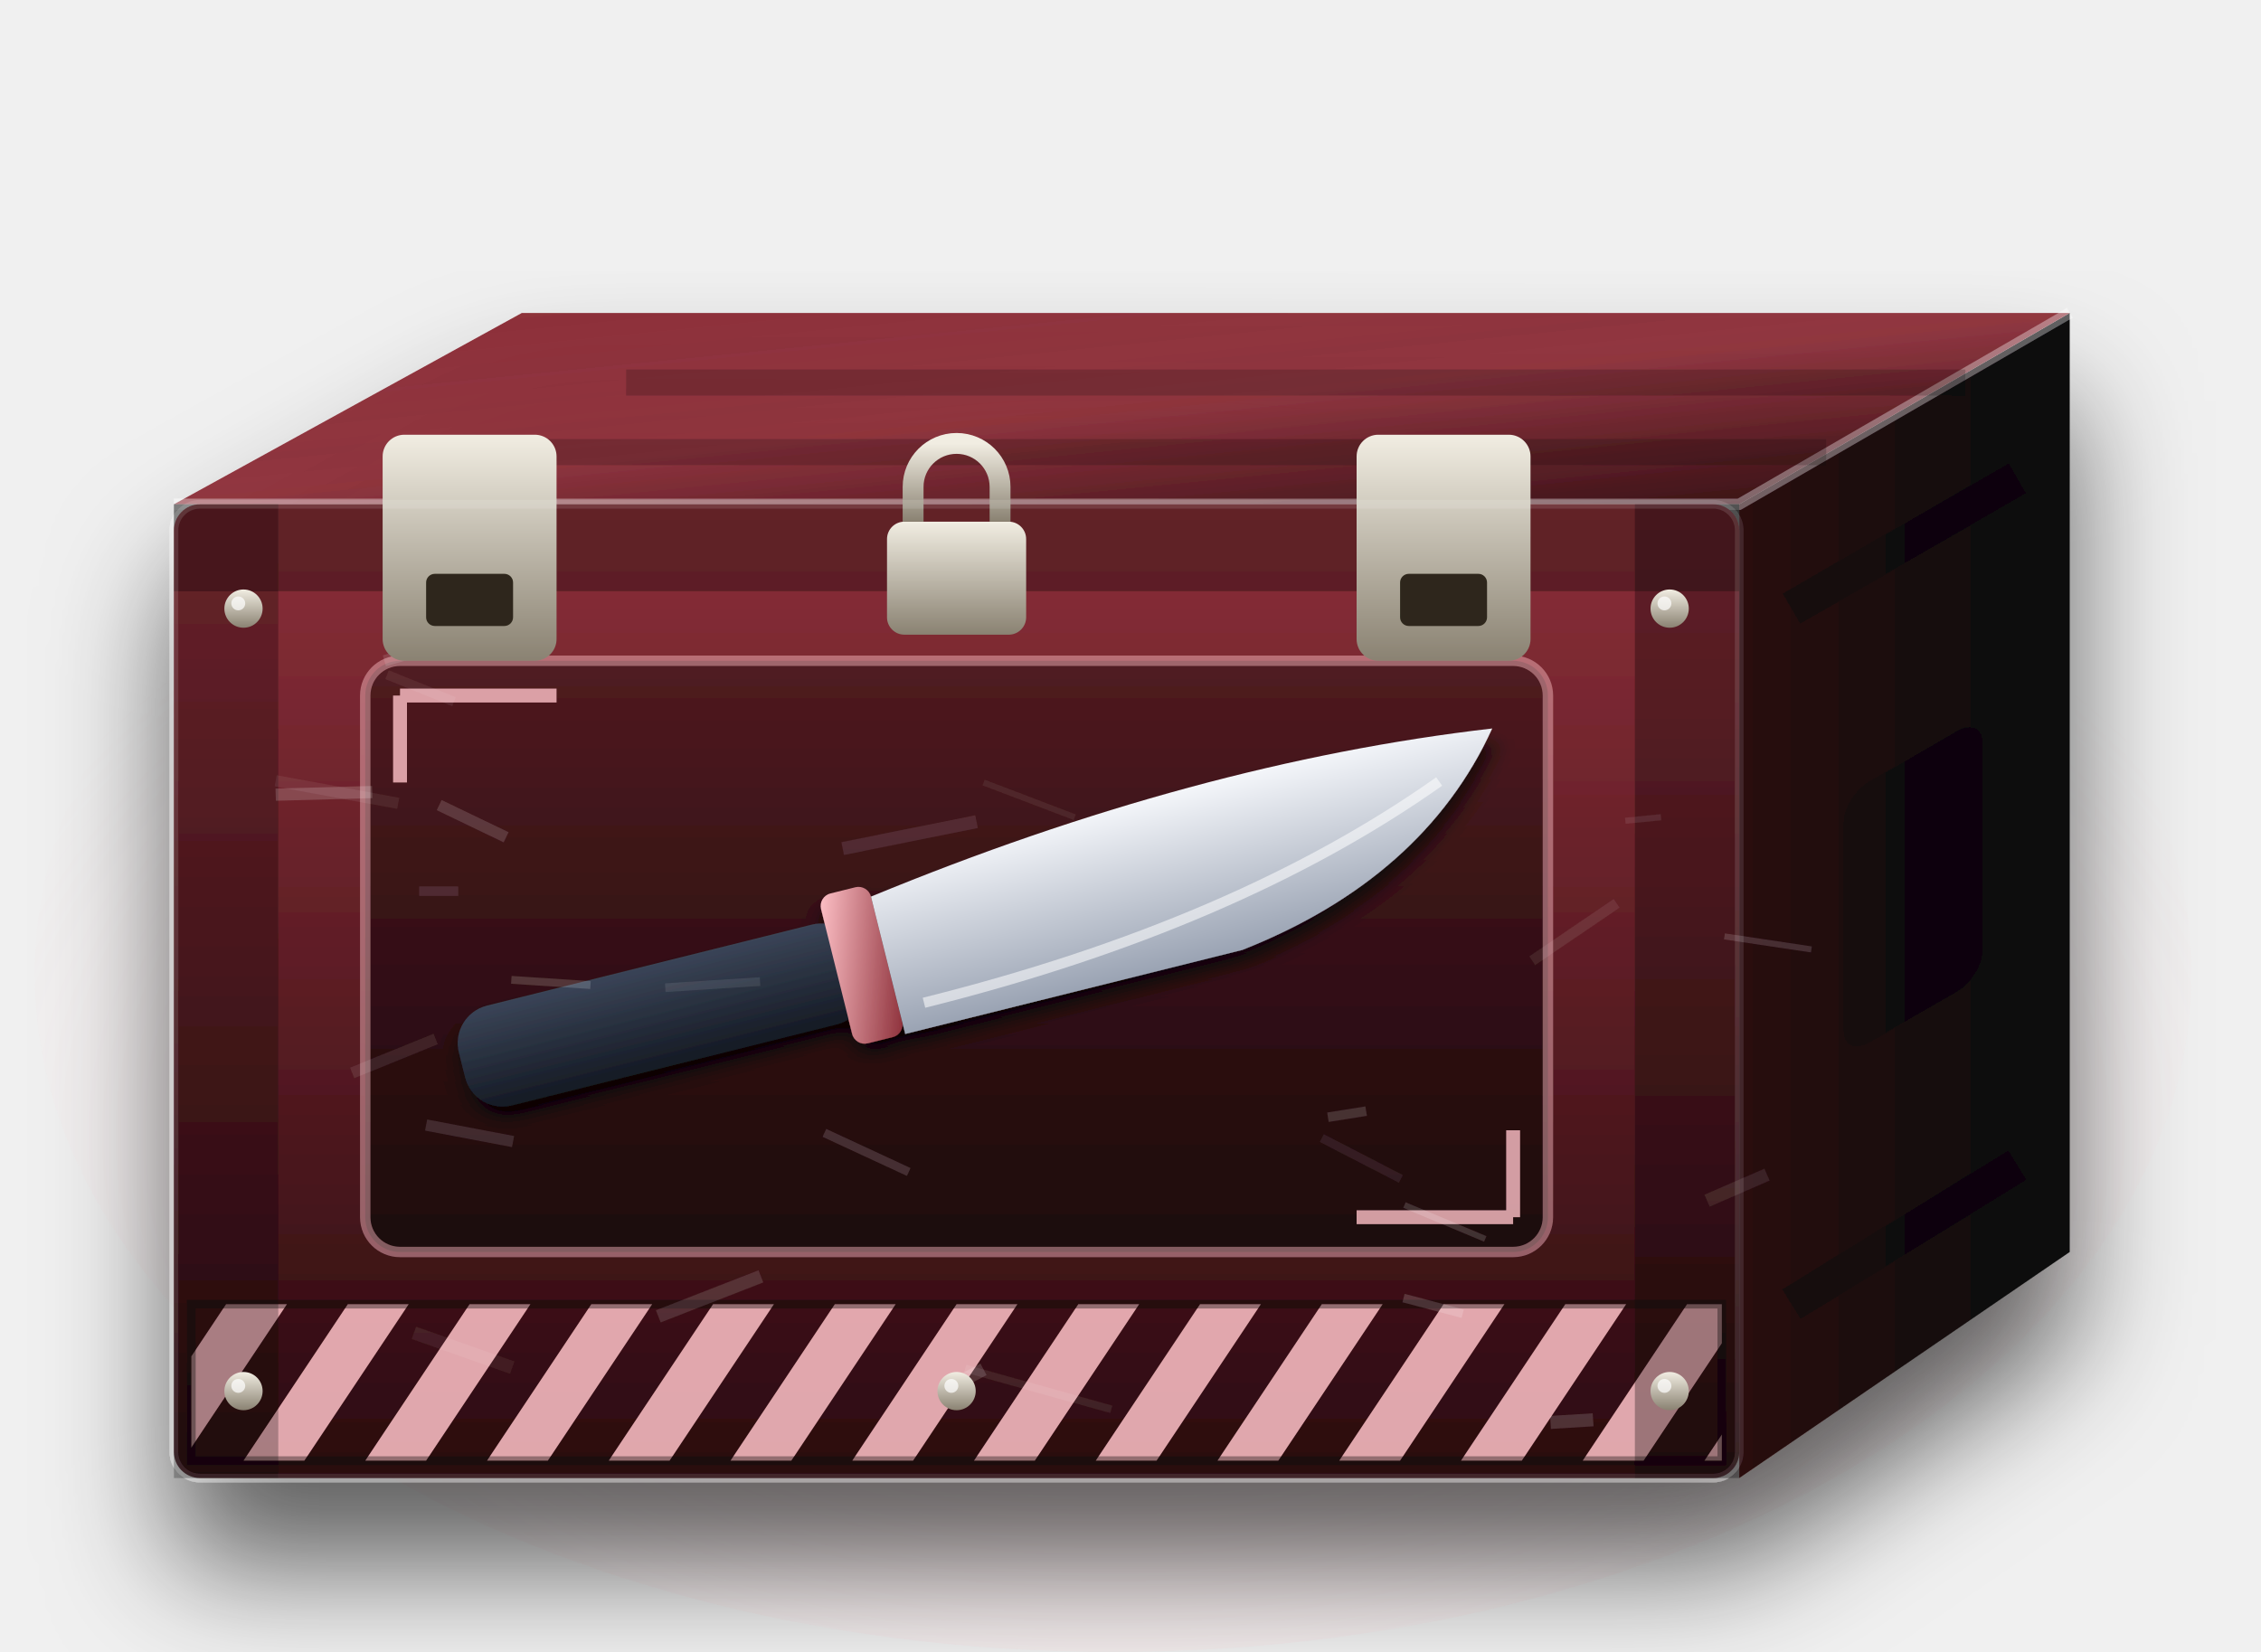
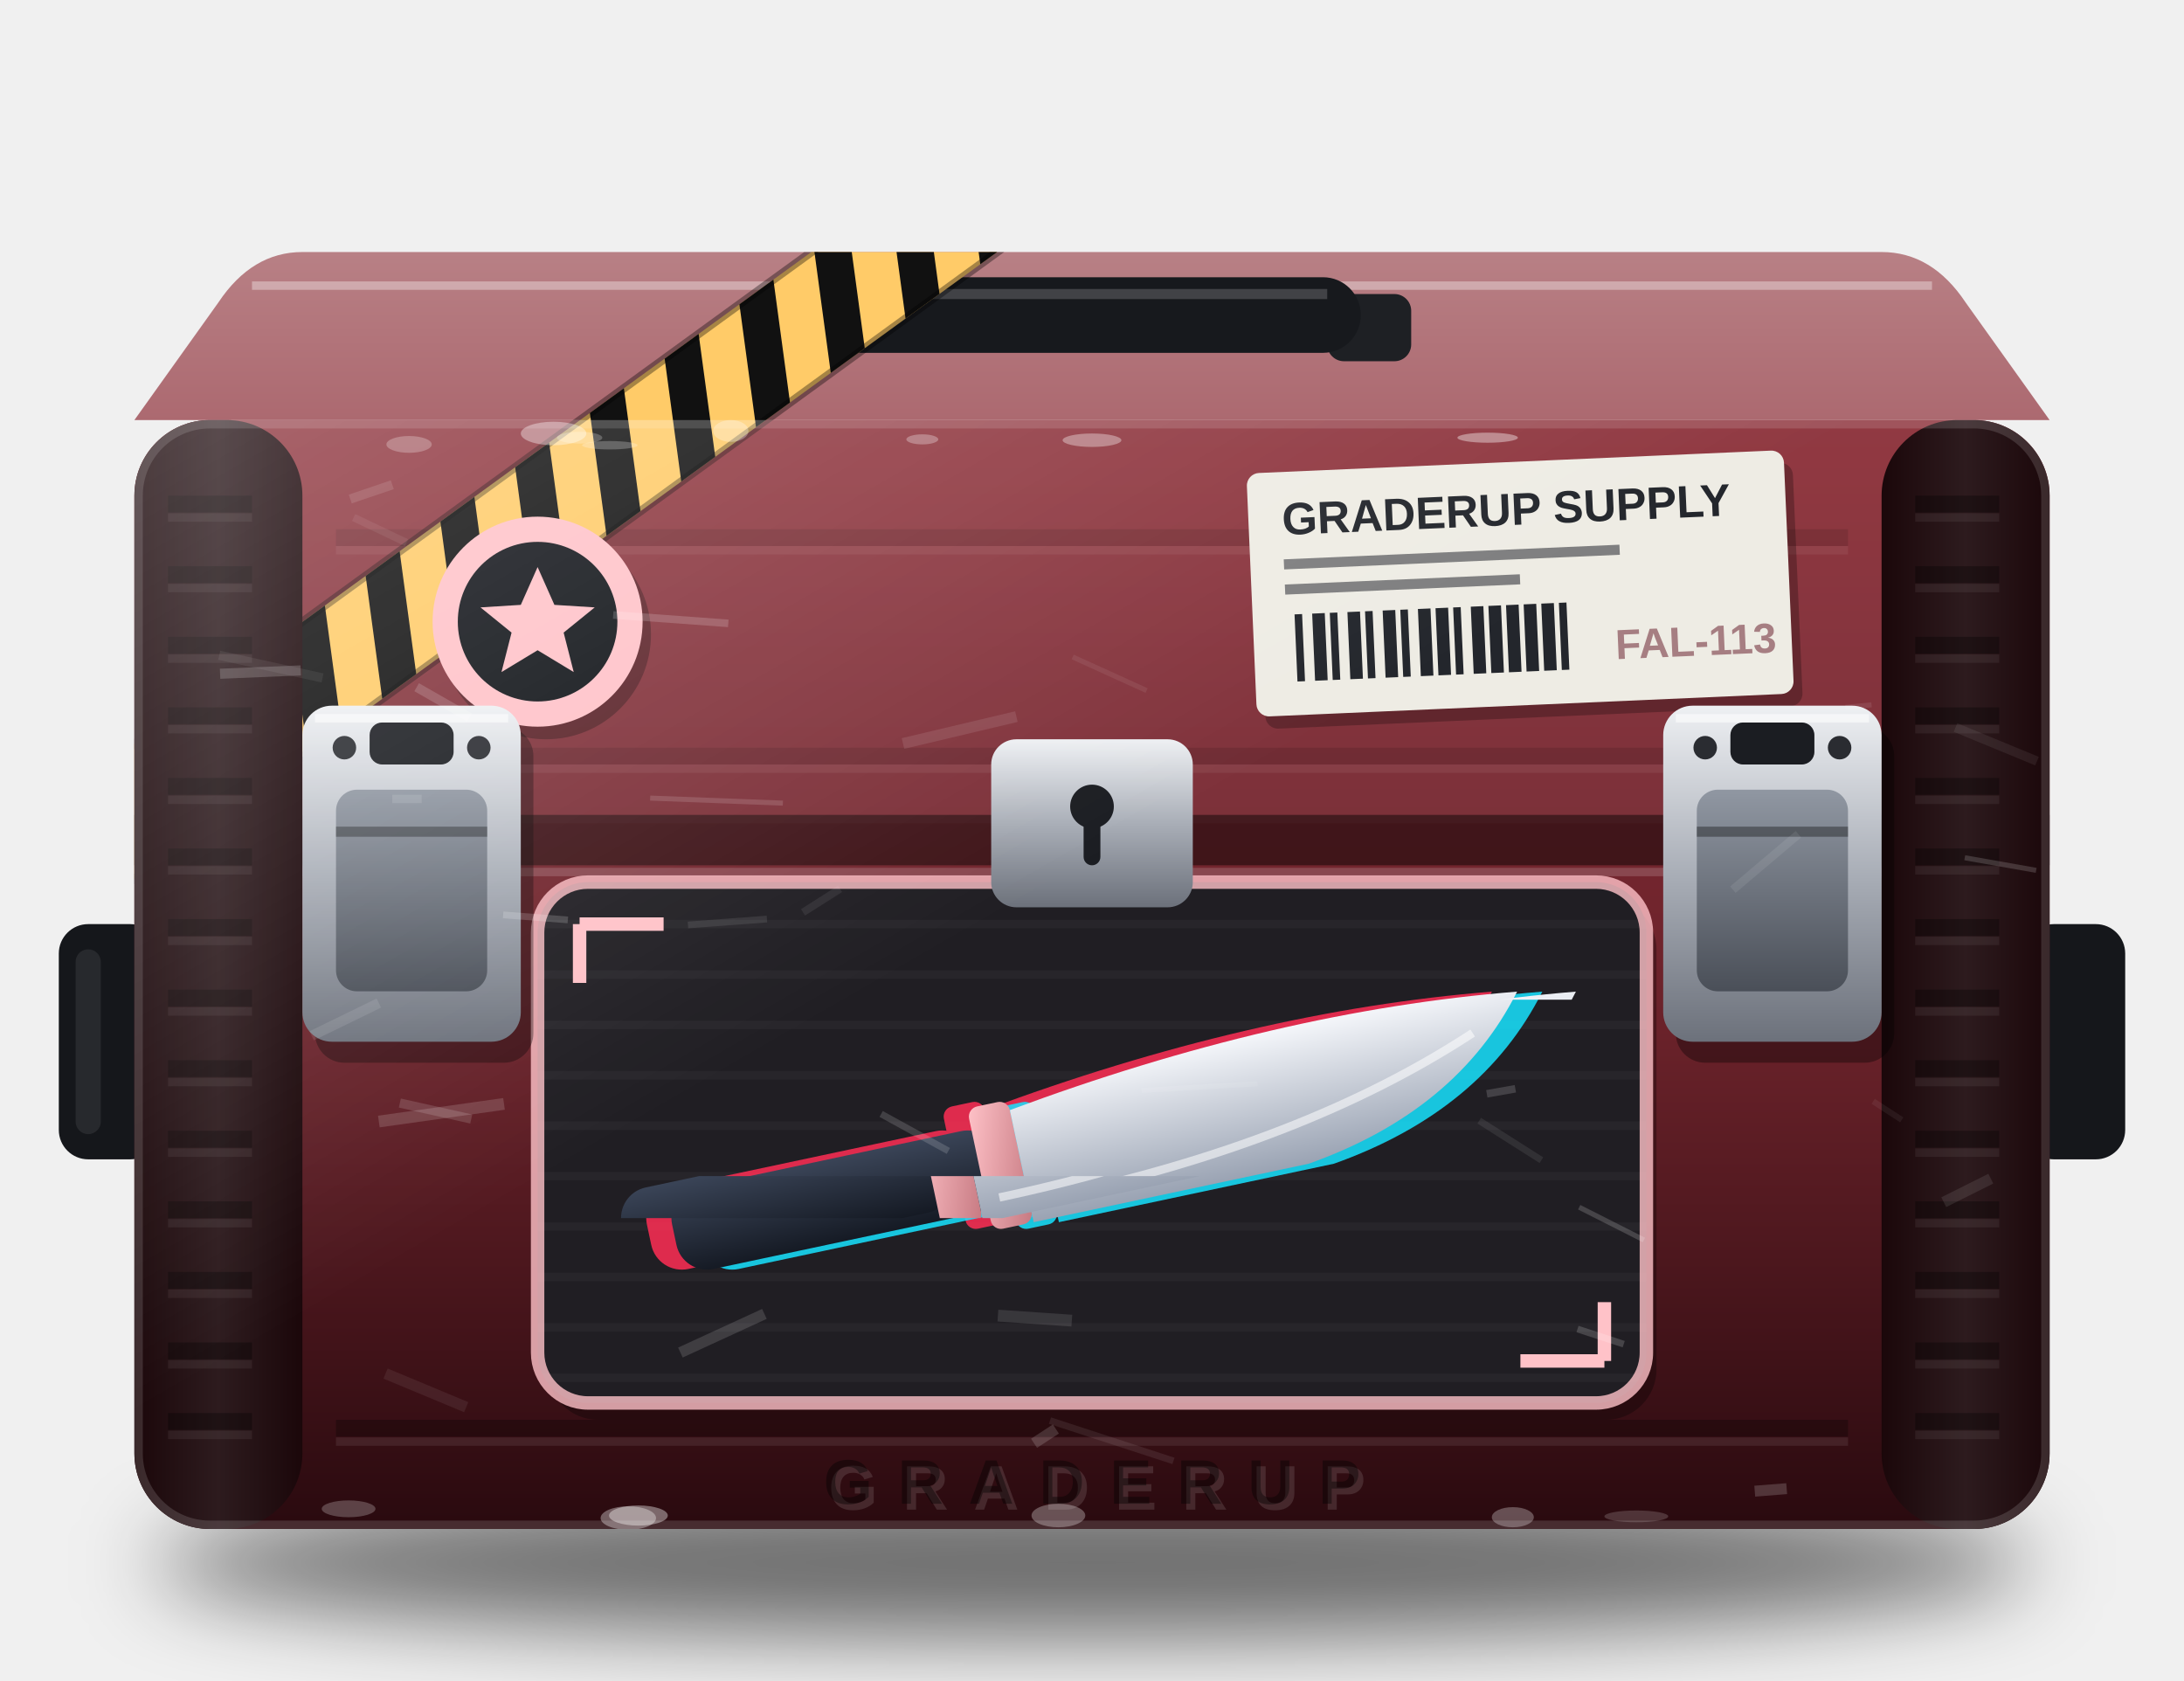
- <svg xmlns="http://www.w3.org/2000/svg" viewBox="0 0 260 190" fill="none">
+ <svg xmlns="http://www.w3.org/2000/svg" viewBox="0 0 260 200" fill="none">
  <defs>
    <linearGradient id="falchionf" x1="0" y1="0" x2="0" y2="1">
      <stop offset="0" stop-color="#8c2f39" />
+       <stop offset=".55" stop-color="#6a222a" />
      <stop offset="1" stop-color="#2a0a0f" />
    </linearGradient>
-     <linearGradient id="falchiont" x1="0" y1="0" x2="1" y2="1">
-       <stop offset="0" stop-color="#8c2f39" />
-       <stop offset=".5" stop-color="#8c2f39" stop-opacity=".95" />
-       <stop offset="1" stop-color="#2a0a0f" />
-     </linearGradient>
-     <linearGradient id="falchions" x1="0" y1="0" x2="1" y2="0">
-       <stop offset="0" stop-color="#2a0a0f" />
-       <stop offset="1" stop-color="#07090c" />
-     </linearGradient>
-     <linearGradient id="falchionm" x1="0" y1="0" x2="0" y2="1">
-       <stop offset="0" stop-color="#f1ede2" />
-       <stop offset="1" stop-color="#8a8272" />
-     </linearGradient>
-     <linearGradient id="falchionp" x1="0" y1="0" x2="0" y2="1">
-       <stop offset="0" stop-color="#000" stop-opacity=".35" />
-       <stop offset="1" stop-color="#000" stop-opacity=".55" />
-     </linearGradient>
-     <radialGradient id="falchiong" cx=".5" cy=".62" r=".55">
-       <stop offset="0" stop-color="#ffc2c8" stop-opacity=".35" />
-       <stop offset="1" stop-color="#ffc2c8" stop-opacity="0" />
-     </radialGradient>
+     <linearGradient id="falchiont" x1="0" y1="0" x2="0" y2="1">
+       <stop offset="0" stop-color="#b88085" />
+       <stop offset="1" stop-color="#ac6970" />
+     </linearGradient>
+     <linearGradient id="falchionb" x1="0" y1="0" x2="1" y2="0">
+       <stop offset="0" stop-color="#1b070a" />
+       <stop offset=".5" stop-color="#2d1b1e" />
+       <stop offset="1" stop-color="#1b070a" />
+     </linearGradient>
+     <linearGradient id="falchiongl" x1="0" y1="0" x2="1" y2="1">
+       <stop offset="0" stop-color="#fff" stop-opacity=".22" />
+       <stop offset=".45" stop-color="#fff" stop-opacity="0" />
+     </linearGradient>
+     <linearGradient id="falchionmt" x1="0" y1="0" x2="0" y2="1">
+       <stop offset="0" stop-color="#eef0f3" />
+       <stop offset=".5" stop-color="#a9aeb7" />
+       <stop offset="1" stop-color="#6c717b" />
+     </linearGradient>
+     <linearGradient id="falchionmd" x1="0" y1="0" x2="0" y2="1">
+       <stop offset="0" stop-color="#9097a2" />
+       <stop offset="1" stop-color="#4a4f58" />
+     </linearGradient>
    <linearGradient id="m" x1="0" y1="0" x2="0" y2="1">
      <stop offset="0" stop-color="#f4f6fa" />
      <stop offset="1" stop-color="#9aa3b3" />
    </linearGradient>
    <linearGradient id="d" x1="0" y1="0" x2="0" y2="1">
      <stop offset="0" stop-color="#3a4457" />
      <stop offset="1" stop-color="#151a24" />
    </linearGradient>
    <linearGradient id="acc" x1="0" y1="0" x2="1" y2="1">
      <stop offset="0" stop-color="#ffc2c8" />
-       <stop offset="1" stop-color="#8c2f39" />
-     </linearGradient>
-     <filter id="falchionsh" x="-10%" y="-10%" width="120%" height="140%">
-       <feDropShadow dx="0" dy="10" stdDeviation="7" flood-color="#000" flood-opacity=".6" />
+       <stop offset="1" stop-color="#c67981" />
+     </linearGradient>
+     <filter id="falchionbl" x="-20%" y="-50%" width="140%" height="200%">
+       <feGaussianBlur stdDeviation="5" />
    </filter>
-     <filter id="falchionws" x="-20%" y="-20%" width="140%" height="160%">
-       <feDropShadow dx="0" dy="2" stdDeviation="1.5" flood-color="#000" flood-opacity=".7" />
+     <filter id="falchionr" x="-10%" y="-10%" width="120%" height="120%">
+       <feFlood flood-color="#ff2d55" />
+       <feComposite in2="SourceAlpha" operator="in" />
    </filter>
+     <filter id="falchionc" x="-10%" y="-10%" width="120%" height="120%">
+       <feFlood flood-color="#19e3ff" />
+       <feComposite in2="SourceAlpha" operator="in" />
+     </filter>
+     <clipPath id="falchionclip">
+       <path d="M36 30 H224 Q230 30 234 36 L244 50 V173 Q244 182 235 182 H25 Q16 182 16 173 V50 L26 36 Q30 30 36 30 Z" />
+     </clipPath>
+     <clipPath id="falchionst">
+       <rect x="64" y="105" width="132" height="62" rx="6" />
+     </clipPath>
+     <clipPath id="falchions1">
+       <rect x="0" y="112" width="260" height="7" />
+     </clipPath>
+     <clipPath id="falchions2">
+       <rect x="0" y="140" width="260" height="5" />
+     </clipPath>
  </defs>
-   <ellipse cx="128" cy="112" rx="124" ry="78" fill="url(#falchiong)" />
-   <g filter="url(#falchionsh)">
-     <path d="M200 58 L238 36 V144 L200 170 Z" fill="url(#falchions)" />
-     <path d="M206 70 L232 55 M206 150 L232 134" stroke="#000" stroke-opacity=".35" stroke-width="4" />
-     <rect x="212" y="90" width="16" height="30" rx="3" transform="skewY(-30) translate(0 124)" fill="#000" fill-opacity=".35" />
-     <path d="M20 58 L200 58 L238 36 L60 36 Z" fill="url(#falchiont)" />
-     <path d="M20 58 L200 58 L238 36" stroke="#fff" stroke-opacity=".35" stroke-width="1.3" />
-     <path d="M58 52 L210 52 M72 44 L226 44" stroke="#000" stroke-opacity=".18" stroke-width="3" />
-     <rect x="20" y="58" width="180" height="112" rx="3" fill="url(#falchionf)" />
-     <rect x="20" y="58" width="180" height="10" fill="#000" fill-opacity=".3" />
-     <clipPath id="falchionhz">
-       <rect x="22" y="150" width="176" height="18" />
-     </clipPath>
-     <g clip-path="url(#falchionhz)">
-       <path d="M14 168 l12 -18 h7 l-12 18 z" fill="#ffc2c8" fill-opacity=".85" />
-       <path d="M28 168 l12 -18 h7 l-12 18 z" fill="#ffc2c8" fill-opacity=".85" />
-       <path d="M42 168 l12 -18 h7 l-12 18 z" fill="#ffc2c8" fill-opacity=".85" />
-       <path d="M56 168 l12 -18 h7 l-12 18 z" fill="#ffc2c8" fill-opacity=".85" />
-       <path d="M70 168 l12 -18 h7 l-12 18 z" fill="#ffc2c8" fill-opacity=".85" />
-       <path d="M84 168 l12 -18 h7 l-12 18 z" fill="#ffc2c8" fill-opacity=".85" />
-       <path d="M98 168 l12 -18 h7 l-12 18 z" fill="#ffc2c8" fill-opacity=".85" />
-       <path d="M112 168 l12 -18 h7 l-12 18 z" fill="#ffc2c8" fill-opacity=".85" />
-       <path d="M126 168 l12 -18 h7 l-12 18 z" fill="#ffc2c8" fill-opacity=".85" />
-       <path d="M140 168 l12 -18 h7 l-12 18 z" fill="#ffc2c8" fill-opacity=".85" />
-       <path d="M154 168 l12 -18 h7 l-12 18 z" fill="#ffc2c8" fill-opacity=".85" />
-       <path d="M168 168 l12 -18 h7 l-12 18 z" fill="#ffc2c8" fill-opacity=".85" />
-       <path d="M182 168 l12 -18 h7 l-12 18 z" fill="#ffc2c8" fill-opacity=".85" />
-       <path d="M196 168 l12 -18 h7 l-12 18 z" fill="#ffc2c8" fill-opacity=".85" />
-       <path d="M210 168 l12 -18 h7 l-12 18 z" fill="#ffc2c8" fill-opacity=".85" />
-       <path d="M224 168 l12 -18 h7 l-12 18 z" fill="#ffc2c8" fill-opacity=".85" />
-     </g>
-     <rect x="22" y="150" width="176" height="18" fill="none" stroke="#000" stroke-opacity=".35" />
-     <rect x="20" y="58" width="12" height="112" fill="#000" fill-opacity=".25" />
-     <rect x="188" y="58" width="12" height="112" fill="#000" fill-opacity=".3" />
-     <rect x="42" y="76" width="136" height="68" rx="4" fill="url(#falchionp)" stroke="#ffc2c8" stroke-opacity=".45" stroke-width="1.2" />
-     <path d="M46 80 h18 M46 80 v10 M174 140 h-18 M174 140 v-10" stroke="#ffc2c8" stroke-opacity=".8" stroke-width="1.6" />
-     <g transform="translate(38 56) scale(.74) rotate(-14 100 70)" filter="url(#falchionws)">
+   <ellipse cx="130" cy="186" rx="112" ry="9" fill="#000" fill-opacity=".55" filter="url(#falchionbl)" />
+   <rect x="7" y="110" width="12" height="28" rx="3.5" fill="#15171b" />
+   <rect x="9" y="113" width="3" height="22" rx="1.5" fill="#fff" fill-opacity=".08" />
+   <rect x="241" y="110" width="12" height="28" rx="3.5" fill="#15171b" />
+   <path d="M36 30 H224 Q230 30 234 36 L244 50 H16 L26 36 Q30 30 36 30 Z" fill="url(#falchiont)" />
+   <path d="M30 34 H230" stroke="#fff" stroke-opacity=".35" stroke-width="1" />
+   <rect x="92" y="35" width="10" height="8" rx="2" fill="#1e2024" />
+   <rect x="158" y="35" width="10" height="8" rx="2" fill="#1e2024" />
+   <rect x="98" y="33" width="64" height="9" rx="4.5" fill="#17191d" />
+   <path d="M102 35 h56" stroke="#fff" stroke-opacity=".18" stroke-width="1.2" />
+   <rect x="16" y="50" width="228" height="132" rx="9" fill="url(#falchionf)" />
+   <rect x="16" y="50" width="228" height="48" rx="9" fill="#fff" fill-opacity=".05" />
+   <path d="M40 64 H220 M40 90 H220" stroke="#000" stroke-opacity=".12" stroke-width="2" />
+   <path d="M40 65.5 H220 M40 91.5 H220" stroke="#fff" stroke-opacity=".06" stroke-width="1" />
+   <g clip-path="url(#falchionclip)">
+     <g transform="rotate(-36 60 64)">
+       <rect x="-40" y="58" width="170" height="13" fill="#ffcb68" />
+       <path d="M-40 71 l7 -13 h5 l-7 13 z" fill="#111" />
+       <path d="M-29 71 l7 -13 h5 l-7 13 z" fill="#111" />
+       <path d="M-18 71 l7 -13 h5 l-7 13 z" fill="#111" />
+       <path d="M-7 71 l7 -13 h5 l-7 13 z" fill="#111" />
+       <path d="M4 71 l7 -13 h5 l-7 13 z" fill="#111" />
+       <path d="M15 71 l7 -13 h5 l-7 13 z" fill="#111" />
+       <path d="M26 71 l7 -13 h5 l-7 13 z" fill="#111" />
+       <path d="M37 71 l7 -13 h5 l-7 13 z" fill="#111" />
+       <path d="M48 71 l7 -13 h5 l-7 13 z" fill="#111" />
+       <path d="M59 71 l7 -13 h5 l-7 13 z" fill="#111" />
+       <path d="M70 71 l7 -13 h5 l-7 13 z" fill="#111" />
+       <path d="M81 71 l7 -13 h5 l-7 13 z" fill="#111" />
+       <path d="M92 71 l7 -13 h5 l-7 13 z" fill="#111" />
+       <path d="M103 71 l7 -13 h5 l-7 13 z" fill="#111" />
+       <path d="M114 71 l7 -13 h5 l-7 13 z" fill="#111" />
+       <path d="M125 71 l7 -13 h5 l-7 13 z" fill="#111" />
+       <path d="M136 71 l7 -13 h5 l-7 13 z" fill="#111" />
+       <path d="M147 71 l7 -13 h5 l-7 13 z" fill="#111" />
+       <rect x="-40" y="58" width="170" height="13" fill="none" stroke="#000" stroke-opacity=".35" />
+     </g>
+   </g>
+   <rect x="16" y="97" width="228" height="6" fill="#000" fill-opacity=".45" />
+   <path d="M16 103.8 H244" stroke="#fff" stroke-opacity=".16" stroke-width="1" />
+   <path d="M40 170 H220" stroke="#000" stroke-opacity=".28" stroke-width="2" />
+   <path d="M40 171.6 H220" stroke="#fff" stroke-opacity=".08" stroke-width="1" />
+   <rect x="16" y="50" width="20" height="132" rx="9" fill="url(#falchionb)" />
+   <path d="M20 60 h10" stroke="#000" stroke-opacity=".32" stroke-width="2" />
+   <path d="M20 61.6 h10" stroke="#fff" stroke-opacity=".06" stroke-width="1" />
+   <path d="M20 68.4 h10" stroke="#000" stroke-opacity=".32" stroke-width="2" />
+   <path d="M20 70 h10" stroke="#fff" stroke-opacity=".06" stroke-width="1" />
+   <path d="M20 76.8 h10" stroke="#000" stroke-opacity=".32" stroke-width="2" />
+   <path d="M20 78.4 h10" stroke="#fff" stroke-opacity=".06" stroke-width="1" />
+   <path d="M20 85.2 h10" stroke="#000" stroke-opacity=".32" stroke-width="2" />
+   <path d="M20 86.8 h10" stroke="#fff" stroke-opacity=".06" stroke-width="1" />
+   <path d="M20 93.6 h10" stroke="#000" stroke-opacity=".32" stroke-width="2" />
+   <path d="M20 95.2 h10" stroke="#fff" stroke-opacity=".06" stroke-width="1" />
+   <path d="M20 102 h10" stroke="#000" stroke-opacity=".32" stroke-width="2" />
+   <path d="M20 103.6 h10" stroke="#fff" stroke-opacity=".06" stroke-width="1" />
+   <path d="M20 110.4 h10" stroke="#000" stroke-opacity=".32" stroke-width="2" />
+   <path d="M20 112 h10" stroke="#fff" stroke-opacity=".06" stroke-width="1" />
+   <path d="M20 118.8 h10" stroke="#000" stroke-opacity=".32" stroke-width="2" />
+   <path d="M20 120.4 h10" stroke="#fff" stroke-opacity=".06" stroke-width="1" />
+   <path d="M20 127.2 h10" stroke="#000" stroke-opacity=".32" stroke-width="2" />
+   <path d="M20 128.8 h10" stroke="#fff" stroke-opacity=".06" stroke-width="1" />
+   <path d="M20 135.6 h10" stroke="#000" stroke-opacity=".32" stroke-width="2" />
+   <path d="M20 137.2 h10" stroke="#fff" stroke-opacity=".06" stroke-width="1" />
+   <path d="M20 144 h10" stroke="#000" stroke-opacity=".32" stroke-width="2" />
+   <path d="M20 145.6 h10" stroke="#fff" stroke-opacity=".06" stroke-width="1" />
+   <path d="M20 152.4 h10" stroke="#000" stroke-opacity=".32" stroke-width="2" />
+   <path d="M20 154 h10" stroke="#fff" stroke-opacity=".06" stroke-width="1" />
+   <path d="M20 160.8 h10" stroke="#000" stroke-opacity=".32" stroke-width="2" />
+   <path d="M20 162.4 h10" stroke="#fff" stroke-opacity=".06" stroke-width="1" />
+   <path d="M20 169.2 h10" stroke="#000" stroke-opacity=".32" stroke-width="2" />
+   <path d="M20 170.8 h10" stroke="#fff" stroke-opacity=".06" stroke-width="1" />
+   <rect x="224" y="50" width="20" height="132" rx="9" fill="url(#falchionb)" />
+   <path d="M228 60 h10" stroke="#000" stroke-opacity=".32" stroke-width="2" />
+   <path d="M228 61.6 h10" stroke="#fff" stroke-opacity=".06" stroke-width="1" />
+   <path d="M228 68.4 h10" stroke="#000" stroke-opacity=".32" stroke-width="2" />
+   <path d="M228 70 h10" stroke="#fff" stroke-opacity=".06" stroke-width="1" />
+   <path d="M228 76.8 h10" stroke="#000" stroke-opacity=".32" stroke-width="2" />
+   <path d="M228 78.4 h10" stroke="#fff" stroke-opacity=".06" stroke-width="1" />
+   <path d="M228 85.2 h10" stroke="#000" stroke-opacity=".32" stroke-width="2" />
+   <path d="M228 86.8 h10" stroke="#fff" stroke-opacity=".06" stroke-width="1" />
+   <path d="M228 93.6 h10" stroke="#000" stroke-opacity=".32" stroke-width="2" />
+   <path d="M228 95.2 h10" stroke="#fff" stroke-opacity=".06" stroke-width="1" />
+   <path d="M228 102 h10" stroke="#000" stroke-opacity=".32" stroke-width="2" />
+   <path d="M228 103.6 h10" stroke="#fff" stroke-opacity=".06" stroke-width="1" />
+   <path d="M228 110.4 h10" stroke="#000" stroke-opacity=".32" stroke-width="2" />
+   <path d="M228 112 h10" stroke="#fff" stroke-opacity=".06" stroke-width="1" />
+   <path d="M228 118.8 h10" stroke="#000" stroke-opacity=".32" stroke-width="2" />
+   <path d="M228 120.4 h10" stroke="#fff" stroke-opacity=".06" stroke-width="1" />
+   <path d="M228 127.2 h10" stroke="#000" stroke-opacity=".32" stroke-width="2" />
+   <path d="M228 128.8 h10" stroke="#fff" stroke-opacity=".06" stroke-width="1" />
+   <path d="M228 135.6 h10" stroke="#000" stroke-opacity=".32" stroke-width="2" />
+   <path d="M228 137.2 h10" stroke="#fff" stroke-opacity=".06" stroke-width="1" />
+   <path d="M228 144 h10" stroke="#000" stroke-opacity=".32" stroke-width="2" />
+   <path d="M228 145.6 h10" stroke="#fff" stroke-opacity=".06" stroke-width="1" />
+   <path d="M228 152.4 h10" stroke="#000" stroke-opacity=".32" stroke-width="2" />
+   <path d="M228 154 h10" stroke="#fff" stroke-opacity=".06" stroke-width="1" />
+   <path d="M228 160.8 h10" stroke="#000" stroke-opacity=".32" stroke-width="2" />
+   <path d="M228 162.4 h10" stroke="#fff" stroke-opacity=".06" stroke-width="1" />
+   <path d="M228 169.2 h10" stroke="#000" stroke-opacity=".32" stroke-width="2" />
+   <path d="M228 170.8 h10" stroke="#fff" stroke-opacity=".06" stroke-width="1" />
+   <g transform="rotate(-2.5 180 70)">
+     <rect x="149" y="55" width="64" height="29" rx="1.5" fill="#000" fill-opacity=".25" transform="translate(1 1.5)" />
+     <rect x="149" y="55" width="64" height="29" rx="1.5" fill="#eeece4" />
+     <text x="153" y="62.5" font-family="Arial, sans-serif" font-weight="700" font-size="5.4" fill="#23262c">GRADERUP SUPPLY</text>
+     <path d="M153 66 h40 M153 69 h28" stroke="#23262c" stroke-opacity=".55" stroke-width="1.2" />
+     <rect x="154" y="72" width="0.9" height="8" fill="#23262c" />
+     <rect x="156.1" y="72" width="1.5" height="8" fill="#23262c" />
+     <rect x="158.2" y="72" width="0.9" height="8" fill="#23262c" />
+     <rect x="160.3" y="72" width="1.5" height="8" fill="#23262c" />
+     <rect x="162.4" y="72" width="0.9" height="8" fill="#23262c" />
+     <rect x="164.5" y="72" width="1.5" height="8" fill="#23262c" />
+     <rect x="166.6" y="72" width="0.9" height="8" fill="#23262c" />
+     <rect x="168.7" y="72" width="1.5" height="8" fill="#23262c" />
+     <rect x="170.8" y="72" width="1.5" height="8" fill="#23262c" />
+     <rect x="172.9" y="72" width="0.9" height="8" fill="#23262c" />
+     <rect x="175" y="72" width="1.5" height="8" fill="#23262c" />
+     <rect x="177.1" y="72" width="1.5" height="8" fill="#23262c" />
+     <rect x="179.2" y="72" width="1.5" height="8" fill="#23262c" />
+     <rect x="181.3" y="72" width="1.5" height="8" fill="#23262c" />
+     <rect x="183.4" y="72" width="1.5" height="8" fill="#23262c" />
+     <rect x="185.5" y="72" width="0.9" height="8" fill="#23262c" />
+     <text x="192" y="79" font-family="Arial, sans-serif" font-weight="700" font-size="5" fill="#a67e82">FAL-113</text>
+   </g>
+   <circle cx="64" cy="74" r="12.5" fill="#000" fill-opacity=".3" transform="translate(1 1.5)" />
+   <circle cx="64" cy="74" r="12.5" fill="#ffc2c8" />
+   <circle cx="64" cy="74" r="9.5" fill="#101318" />
+   <path d="M64 67.5 L66 72 L70.8 72.3 L67.1 75.3 L68.3 80 L64 77.4 L59.7 80 L60.9 75.3 L57.2 72.3 L62 72 Z" fill="#ffc2c8" />
+   <rect x="64" y="105" width="132" height="62" rx="6" fill="#000" fill-opacity=".3" transform="translate(1.2 2)" />
+   <rect x="64" y="105" width="132" height="62" rx="6" fill="#0d1015" />
+   <g clip-path="url(#falchionst)">
+     <rect x="64" y="105" width="132" height="62" fill="#ffc2c8" fill-opacity=".08" />
+     <path d="M64 110 H196" stroke="#fff" stroke-opacity=".035" />
+     <path d="M64 116 H196" stroke="#fff" stroke-opacity=".035" />
+     <path d="M64 122 H196" stroke="#fff" stroke-opacity=".035" />
+     <path d="M64 128 H196" stroke="#fff" stroke-opacity=".035" />
+     <path d="M64 134 H196" stroke="#fff" stroke-opacity=".035" />
+     <path d="M64 140 H196" stroke="#fff" stroke-opacity=".035" />
+     <path d="M64 146 H196" stroke="#fff" stroke-opacity=".035" />
+     <path d="M64 152 H196" stroke="#fff" stroke-opacity=".035" />
+     <path d="M64 158 H196" stroke="#fff" stroke-opacity=".035" />
+     <path d="M64 164 H196" stroke="#fff" stroke-opacity=".035" />
+     <g transform="translate(-3 0)" opacity=".85">
+       <g transform="translate(68 93) scale(.62) rotate(-12 100 70)" filter="url(#falchionr)">
+         <rect x="18" y="62" width="64" height="16" rx="6" fill="url(#d)" />
+         <rect x="78" y="58" width="8" height="24" rx="2" fill="url(#acc)" />
+         <path d="M86 60 Q140 52 186 58 Q170 78 140 82 H86 Z" fill="url(#m)" />
+         <path d="M90 78 Q140 78 176 64" stroke="#fff" stroke-opacity=".55" stroke-width="1.6" fill="none" />
+       </g>
+     </g>
+     <g transform="translate(3 0)" opacity=".85">
+       <g transform="translate(68 93) scale(.62) rotate(-12 100 70)" filter="url(#falchionc)">
+         <rect x="18" y="62" width="64" height="16" rx="6" fill="url(#d)" />
+         <rect x="78" y="58" width="8" height="24" rx="2" fill="url(#acc)" />
+         <path d="M86 60 Q140 52 186 58 Q170 78 140 82 H86 Z" fill="url(#m)" />
+         <path d="M90 78 Q140 78 176 64" stroke="#fff" stroke-opacity=".55" stroke-width="1.6" fill="none" />
+       </g>
+     </g>
+     <g transform="translate(68 93) scale(.62) rotate(-12 100 70)">
      <rect x="18" y="62" width="64" height="16" rx="6" fill="url(#d)" />
      <rect x="78" y="58" width="8" height="24" rx="2" fill="url(#acc)" />
      <path d="M86 60 Q140 52 186 58 Q170 78 140 82 H86 Z" fill="url(#m)" />
      <path d="M90 78 Q140 78 176 64" stroke="#fff" stroke-opacity=".55" stroke-width="1.6" fill="none" />
    </g>
-     <path d="M152.7 128.5 l4.4 -0.7" stroke="#fff" stroke-opacity="0.15" stroke-width="1.1" />
-     <path d="M161.5 138.6 l9.3 3.9" stroke="#fff" stroke-opacity="0.16" stroke-width="0.7" />
-     <path d="M31.7 89.8 l14.1 2.6" stroke="#fff" stroke-opacity="0.07" stroke-width="1.3" />
-     <path d="M48.2 102.5 l4.5 0.0" stroke="#fff" stroke-opacity="0.11" stroke-width="1.1" />
-     <path d="M44.5 77.6 l7.7 3.1" stroke="#fff" stroke-opacity="0.07" stroke-width="1.1" />
-     <path d="M111.0 157.4 l16.8 4.7" stroke="#fff" stroke-opacity="0.08" stroke-width="0.9" />
-     <path d="M76.5 113.6 l10.9 -0.7" stroke="#fff" stroke-opacity="0.09" stroke-width="1.0" />
-     <path d="M75.7 151.4 l11.8 -4.6" stroke="#fff" stroke-opacity="0.13" stroke-width="1.5" />
-     <path d="M96.9 97.6 l15.4 -3.1" stroke="#fff" stroke-opacity="0.10" stroke-width="1.5" />
-     <path d="M44.2 76.0 l6.2 -1.8" stroke="#fff" stroke-opacity="0.12" stroke-width="1.3" />
-     <path d="M47.6 153.3 l11.3 4.0" stroke="#fff" stroke-opacity="0.07" stroke-width="1.5" />
-     <path d="M176.2 110.5 l9.7 -6.6" stroke="#fff" stroke-opacity="0.08" stroke-width="1.2" />
-     <path d="M161.4 149.3 l6.8 1.8" stroke="#fff" stroke-opacity="0.16" stroke-width="1.0" />
-     <path d="M113.1 90.0 l10.5 4.0" stroke="#fff" stroke-opacity="0.07" stroke-width="0.7" />
-     <path d="M178.3 163.6 l4.9 -0.3" stroke="#fff" stroke-opacity="0.16" stroke-width="1.5" />
-     <path d="M40.5 123.4 l9.6 -3.9" stroke="#fff" stroke-opacity="0.09" stroke-width="1.3" />
-     <path d="M198.3 107.7 l10.0 1.5" stroke="#fff" stroke-opacity="0.15" stroke-width="0.7" />
-     <path d="M109.5 159.4 l3.6 -1.9" stroke="#fff" stroke-opacity="0.15" stroke-width="1.5" />
-     <path d="M94.8 130.3 l9.7 4.5" stroke="#fff" stroke-opacity="0.15" stroke-width="1.0" />
-     <path d="M186.9 94.4 l4.1 -0.4" stroke="#fff" stroke-opacity="0.08" stroke-width="0.7" />
-     <path d="M152.0 130.9 l9.1 4.7" stroke="#fff" stroke-opacity="0.08" stroke-width="1.0" />
-     <path d="M31.7 91.4 l11.1 -0.3" stroke="#fff" stroke-opacity="0.17" stroke-width="1.4" />
-     <path d="M49.0 129.4 l10.0 1.9" stroke="#fff" stroke-opacity="0.13" stroke-width="1.3" />
-     <path d="M58.8 112.7 l9.1 0.6" stroke="#fff" stroke-opacity="0.16" stroke-width="0.9" />
-     <path d="M50.5 92.6 l7.7 3.7" stroke="#fff" stroke-opacity="0.15" stroke-width="1.3" />
-     <path d="M196.3 138.1 l6.9 -3.0" stroke="#fff" stroke-opacity="0.09" stroke-width="1.5" />
-     <circle cx="28" cy="70" r="2.2" fill="url(#falchionm)" />
-     <circle cx="27.4" cy="69.4" r="0.8" fill="#fff" fill-opacity=".7" />
-     <circle cx="192" cy="70" r="2.2" fill="url(#falchionm)" />
-     <circle cx="191.4" cy="69.4" r="0.8" fill="#fff" fill-opacity=".7" />
-     <circle cx="28" cy="160" r="2.2" fill="url(#falchionm)" />
-     <circle cx="27.4" cy="159.4" r="0.8" fill="#fff" fill-opacity=".7" />
-     <circle cx="192" cy="160" r="2.2" fill="url(#falchionm)" />
-     <circle cx="191.4" cy="159.4" r="0.8" fill="#fff" fill-opacity=".7" />
-     <circle cx="110" cy="70" r="2.2" fill="url(#falchionm)" />
-     <circle cx="109.4" cy="69.4" r="0.8" fill="#fff" fill-opacity=".7" />
-     <circle cx="110" cy="160" r="2.2" fill="url(#falchionm)" />
-     <circle cx="109.4" cy="159.4" r="0.8" fill="#fff" fill-opacity=".7" />
-     <rect x="44" y="50" width="20" height="26" rx="2.5" fill="url(#falchionm)" />
-     <rect x="49" y="66" width="10" height="6" rx="1" fill="#2e281c" />
-     <rect x="156" y="50" width="20" height="26" rx="2.5" fill="url(#falchionm)" />
-     <rect x="161" y="66" width="10" height="6" rx="1" fill="#2e281c" />
-     <rect x="102" y="60" width="16" height="13" rx="2" fill="url(#falchionm)" />
-     <path d="M105 60 v-4 a5 5 0 0 1 10 0 v4" stroke="url(#falchionm)" stroke-width="2.4" fill="none" />
-     <text x="110" y="184" opacity="0" text-anchor="middle" font-family="Arial Black, Arial, sans-serif" font-weight="900" font-size="9" letter-spacing="3" fill="#000" fill-opacity=".45">GRADERUP</text>
-     <rect x="20" y="58" width="180" height="112" rx="3" stroke="#fff" stroke-opacity=".12" />
+     <g clip-path="url(#falchions1)" transform="translate(7 0)">
+       <g transform="translate(68 93) scale(.62) rotate(-12 100 70)">
+         <rect x="18" y="62" width="64" height="16" rx="6" fill="url(#d)" />
+         <rect x="78" y="58" width="8" height="24" rx="2" fill="url(#acc)" />
+         <path d="M86 60 Q140 52 186 58 Q170 78 140 82 H86 Z" fill="url(#m)" />
+         <path d="M90 78 Q140 78 176 64" stroke="#fff" stroke-opacity=".55" stroke-width="1.6" fill="none" />
+       </g>
+     </g>
+     <g clip-path="url(#falchions2)" transform="translate(-6 0)">
+       <g transform="translate(68 93) scale(.62) rotate(-12 100 70)">
+         <rect x="18" y="62" width="64" height="16" rx="6" fill="url(#d)" />
+         <rect x="78" y="58" width="8" height="24" rx="2" fill="url(#acc)" />
+         <path d="M86 60 Q140 52 186 58 Q170 78 140 82 H86 Z" fill="url(#m)" />
+         <path d="M90 78 Q140 78 176 64" stroke="#fff" stroke-opacity=".55" stroke-width="1.6" fill="none" />
+       </g>
+     </g>
  </g>
+   <rect x="64" y="105" width="132" height="62" rx="6" stroke="#ffc2c8" stroke-opacity=".8" stroke-width="1.6" />
+   <path d="M69 110 h10 M69 110 v7 M191 162 h-10 M191 162 v-7" stroke="#ffc2c8" stroke-width="1.6" />
+   <rect x="36" y="84" width="26" height="40" rx="3.5" fill="#000" fill-opacity=".35" transform="translate(1.5 2.5)" />
+   <rect x="36" y="84" width="26" height="40" rx="3.5" fill="url(#falchionmt)" />
+   <rect x="40" y="94" width="18" height="24" rx="2.5" fill="url(#falchionmd)" />
+   <path d="M40 99 h18" stroke="#000" stroke-opacity=".35" stroke-width="1.2" />
+   <rect x="44" y="86" width="10" height="5" rx="1.5" fill="#1b1d22" />
+   <circle cx="41" cy="89" r="1.4" fill="#2a2c31" />
+   <circle cx="57" cy="89" r="1.4" fill="#2a2c31" />
+   <path d="M37.5 85.5 h23" stroke="#fff" stroke-opacity=".55" stroke-width="1" />
+   <rect x="198" y="84" width="26" height="40" rx="3.5" fill="#000" fill-opacity=".35" transform="translate(1.5 2.5)" />
+   <rect x="198" y="84" width="26" height="40" rx="3.5" fill="url(#falchionmt)" />
+   <rect x="202" y="94" width="18" height="24" rx="2.5" fill="url(#falchionmd)" />
+   <path d="M202 99 h18" stroke="#000" stroke-opacity=".35" stroke-width="1.2" />
+   <rect x="206" y="86" width="10" height="5" rx="1.5" fill="#1b1d22" />
+   <circle cx="203" cy="89" r="1.4" fill="#2a2c31" />
+   <circle cx="219" cy="89" r="1.4" fill="#2a2c31" />
+   <path d="M199.5 85.5 h23" stroke="#fff" stroke-opacity=".55" stroke-width="1" />
+   <rect x="118" y="88" width="24" height="20" rx="3" fill="url(#falchionmt)" />
+   <circle cx="130" cy="96" r="2.6" fill="#1b1d22" />
+   <rect x="129" y="97" width="2" height="6" rx="1" fill="#1b1d22" />
+   <text x="130.6" y="179.7" text-anchor="middle" font-family="Arial Black, Arial, sans-serif" font-weight="900" font-size="7.5" letter-spacing="3" fill="#fff" fill-opacity=".12">GRADERUP</text>
+   <text x="130" y="179" text-anchor="middle" font-family="Arial Black, Arial, sans-serif" font-weight="900" font-size="7.5" letter-spacing="3" fill="#000" fill-opacity=".4">GRADERUP</text>
+   <g clip-path="url(#falchionclip)">
+     <path d="M177.0 130.2 l3.4 -0.6" stroke="#fff" stroke-opacity="0.16" stroke-width="0.9" />
+     <path d="M188.0 143.7 l7.7 3.9" stroke="#fff" stroke-opacity="0.17" stroke-width="0.6" />
+     <path d="M26.1 78.0 l12.3 2.7" stroke="#fff" stroke-opacity="0.07" stroke-width="1.1" />
+     <path d="M46.7 95.1 l3.5 0.0" stroke="#fff" stroke-opacity="0.11" stroke-width="1.0" />
+     <path d="M42.1 61.6 l6.3 3.0" stroke="#fff" stroke-opacity="0.07" stroke-width="0.9" />
+     <path d="M125.0 169.1 l14.7 4.8" stroke="#fff" stroke-opacity="0.08" stroke-width="0.8" />
+     <path d="M81.9 110.1 l9.4 -0.7" stroke="#fff" stroke-opacity="0.09" stroke-width="0.8" />
+     <path d="M81.0 161.0 l10.0 -4.6" stroke="#fff" stroke-opacity="0.14" stroke-width="1.3" />
+     <path d="M107.5 88.5 l13.5 -3.2" stroke="#fff" stroke-opacity="0.10" stroke-width="1.3" />
+     <path d="M41.7 59.4 l5.0 -1.7" stroke="#fff" stroke-opacity="0.12" stroke-width="1.1" />
+     <path d="M45.9 163.5 l9.6 4.0" stroke="#fff" stroke-opacity="0.07" stroke-width="1.3" />
+     <path d="M206.3 105.9 l7.8 -6.6" stroke="#fff" stroke-opacity="0.08" stroke-width="1.0" />
+     <path d="M187.8 158.2 l5.5 1.8" stroke="#fff" stroke-opacity="0.17" stroke-width="0.8" />
+     <path d="M127.7 78.2 l8.8 4.0" stroke="#fff" stroke-opacity="0.07" stroke-width="0.6" />
+     <path d="M208.9 177.5 l3.8 -0.3" stroke="#fff" stroke-opacity="0.17" stroke-width="1.3" />
+     <path d="M37.1 123.3 l8.0 -3.9" stroke="#fff" stroke-opacity="0.10" stroke-width="1.2" />
+     <path d="M233.9 102.1 l8.5 1.5" stroke="#fff" stroke-opacity="0.16" stroke-width="0.6" />
+     <path d="M123.1 171.8 l2.6 -1.7" stroke="#fff" stroke-opacity="0.15" stroke-width="1.3" />
+     <path d="M104.9 132.6 l8.0 4.4" stroke="#fff" stroke-opacity="0.15" stroke-width="0.8" />
+     <path d="M219.7 84.2 l3.1 -0.3" stroke="#fff" stroke-opacity="0.09" stroke-width="0.6" />
+     <path d="M176.1 133.4 l7.4 4.7" stroke="#fff" stroke-opacity="0.08" stroke-width="0.8" />
+     <path d="M26.2 80.2 l9.6 -0.4" stroke="#fff" stroke-opacity="0.18" stroke-width="1.2" />
+     <path d="M47.6 131.3 l8.5 1.9" stroke="#fff" stroke-opacity="0.14" stroke-width="1.1" />
+     <path d="M59.9 108.9 l7.7 0.6" stroke="#fff" stroke-opacity="0.17" stroke-width="0.8" />
+     <path d="M49.6 81.8 l6.3 3.6" stroke="#fff" stroke-opacity="0.16" stroke-width="1.1" />
+     <path d="M231.4 143.1 l5.6 -2.8" stroke="#fff" stroke-opacity="0.09" stroke-width="1.3" />
+     <path d="M135.9 129.8 l13.8 -0.8" stroke="#fff" stroke-opacity="0.08" stroke-width="0.6" />
+     <path d="M223.0 131.1 l3.4 2.2" stroke="#fff" stroke-opacity="0.06" stroke-width="0.7" />
+     <path d="M45.1 133.5 l14.9 -2.1" stroke="#fff" stroke-opacity="0.15" stroke-width="1.4" />
+     <path d="M95.6 108.6 l4.4 -2.8" stroke="#fff" stroke-opacity="0.07" stroke-width="0.9" />
+     <path d="M77.4 95.0 l15.8 0.6" stroke="#fff" stroke-opacity="0.14" stroke-width="0.6" />
+     <path d="M118.8 156.6 l8.8 0.6" stroke="#fff" stroke-opacity="0.11" stroke-width="1.4" />
+     <path d="M73.0 73.2 l13.7 1.0" stroke="#fff" stroke-opacity="0.17" stroke-width="0.9" />
+     <path d="M232.8 86.6 l9.7 4.0" stroke="#fff" stroke-opacity="0.07" stroke-width="1.1" />
+     <ellipse cx="41.5" cy="179.6" rx="3.2" ry="1.0" fill="#fff" fill-opacity="0.23" />
+     <ellipse cx="177.1" cy="52.1" rx="3.6" ry="0.6" fill="#fff" fill-opacity="0.39" />
+     <ellipse cx="76.0" cy="180.4" rx="3.5" ry="1.2" fill="#fff" fill-opacity="0.38" />
+     <ellipse cx="109.8" cy="52.3" rx="1.9" ry="0.6" fill="#fff" fill-opacity="0.29" />
+     <ellipse cx="87.0" cy="51.3" rx="2.1" ry="1.3" fill="#fff" fill-opacity="0.30" />
+     <ellipse cx="126.0" cy="180.4" rx="3.2" ry="1.4" fill="#fff" fill-opacity="0.29" />
+     <ellipse cx="130.0" cy="52.4" rx="3.5" ry="0.8" fill="#fff" fill-opacity="0.35" />
+     <ellipse cx="74.8" cy="180.7" rx="3.3" ry="1.4" fill="#fff" fill-opacity="0.34" />
+     <ellipse cx="48.7" cy="52.9" rx="2.7" ry="1.0" fill="#fff" fill-opacity="0.25" />
+     <ellipse cx="69.0" cy="52.1" rx="2.7" ry="0.7" fill="#fff" fill-opacity="0.23" />
+     <ellipse cx="194.8" cy="180.5" rx="3.8" ry="0.7" fill="#fff" fill-opacity="0.17" />
+     <ellipse cx="180.1" cy="180.6" rx="2.5" ry="1.2" fill="#fff" fill-opacity="0.28" />
+     <ellipse cx="72.6" cy="53.0" rx="3.3" ry="0.5" fill="#fff" fill-opacity="0.24" />
+     <ellipse cx="65.9" cy="51.6" rx="3.9" ry="1.4" fill="#fff" fill-opacity="0.37" />
+   </g>
+   <rect x="16" y="50" width="228" height="132" rx="9" fill="url(#falchiongl)" />
+   <rect x="16.5" y="50.5" width="227" height="131" rx="8.5" stroke="#fff" stroke-opacity=".14" />
</svg>
